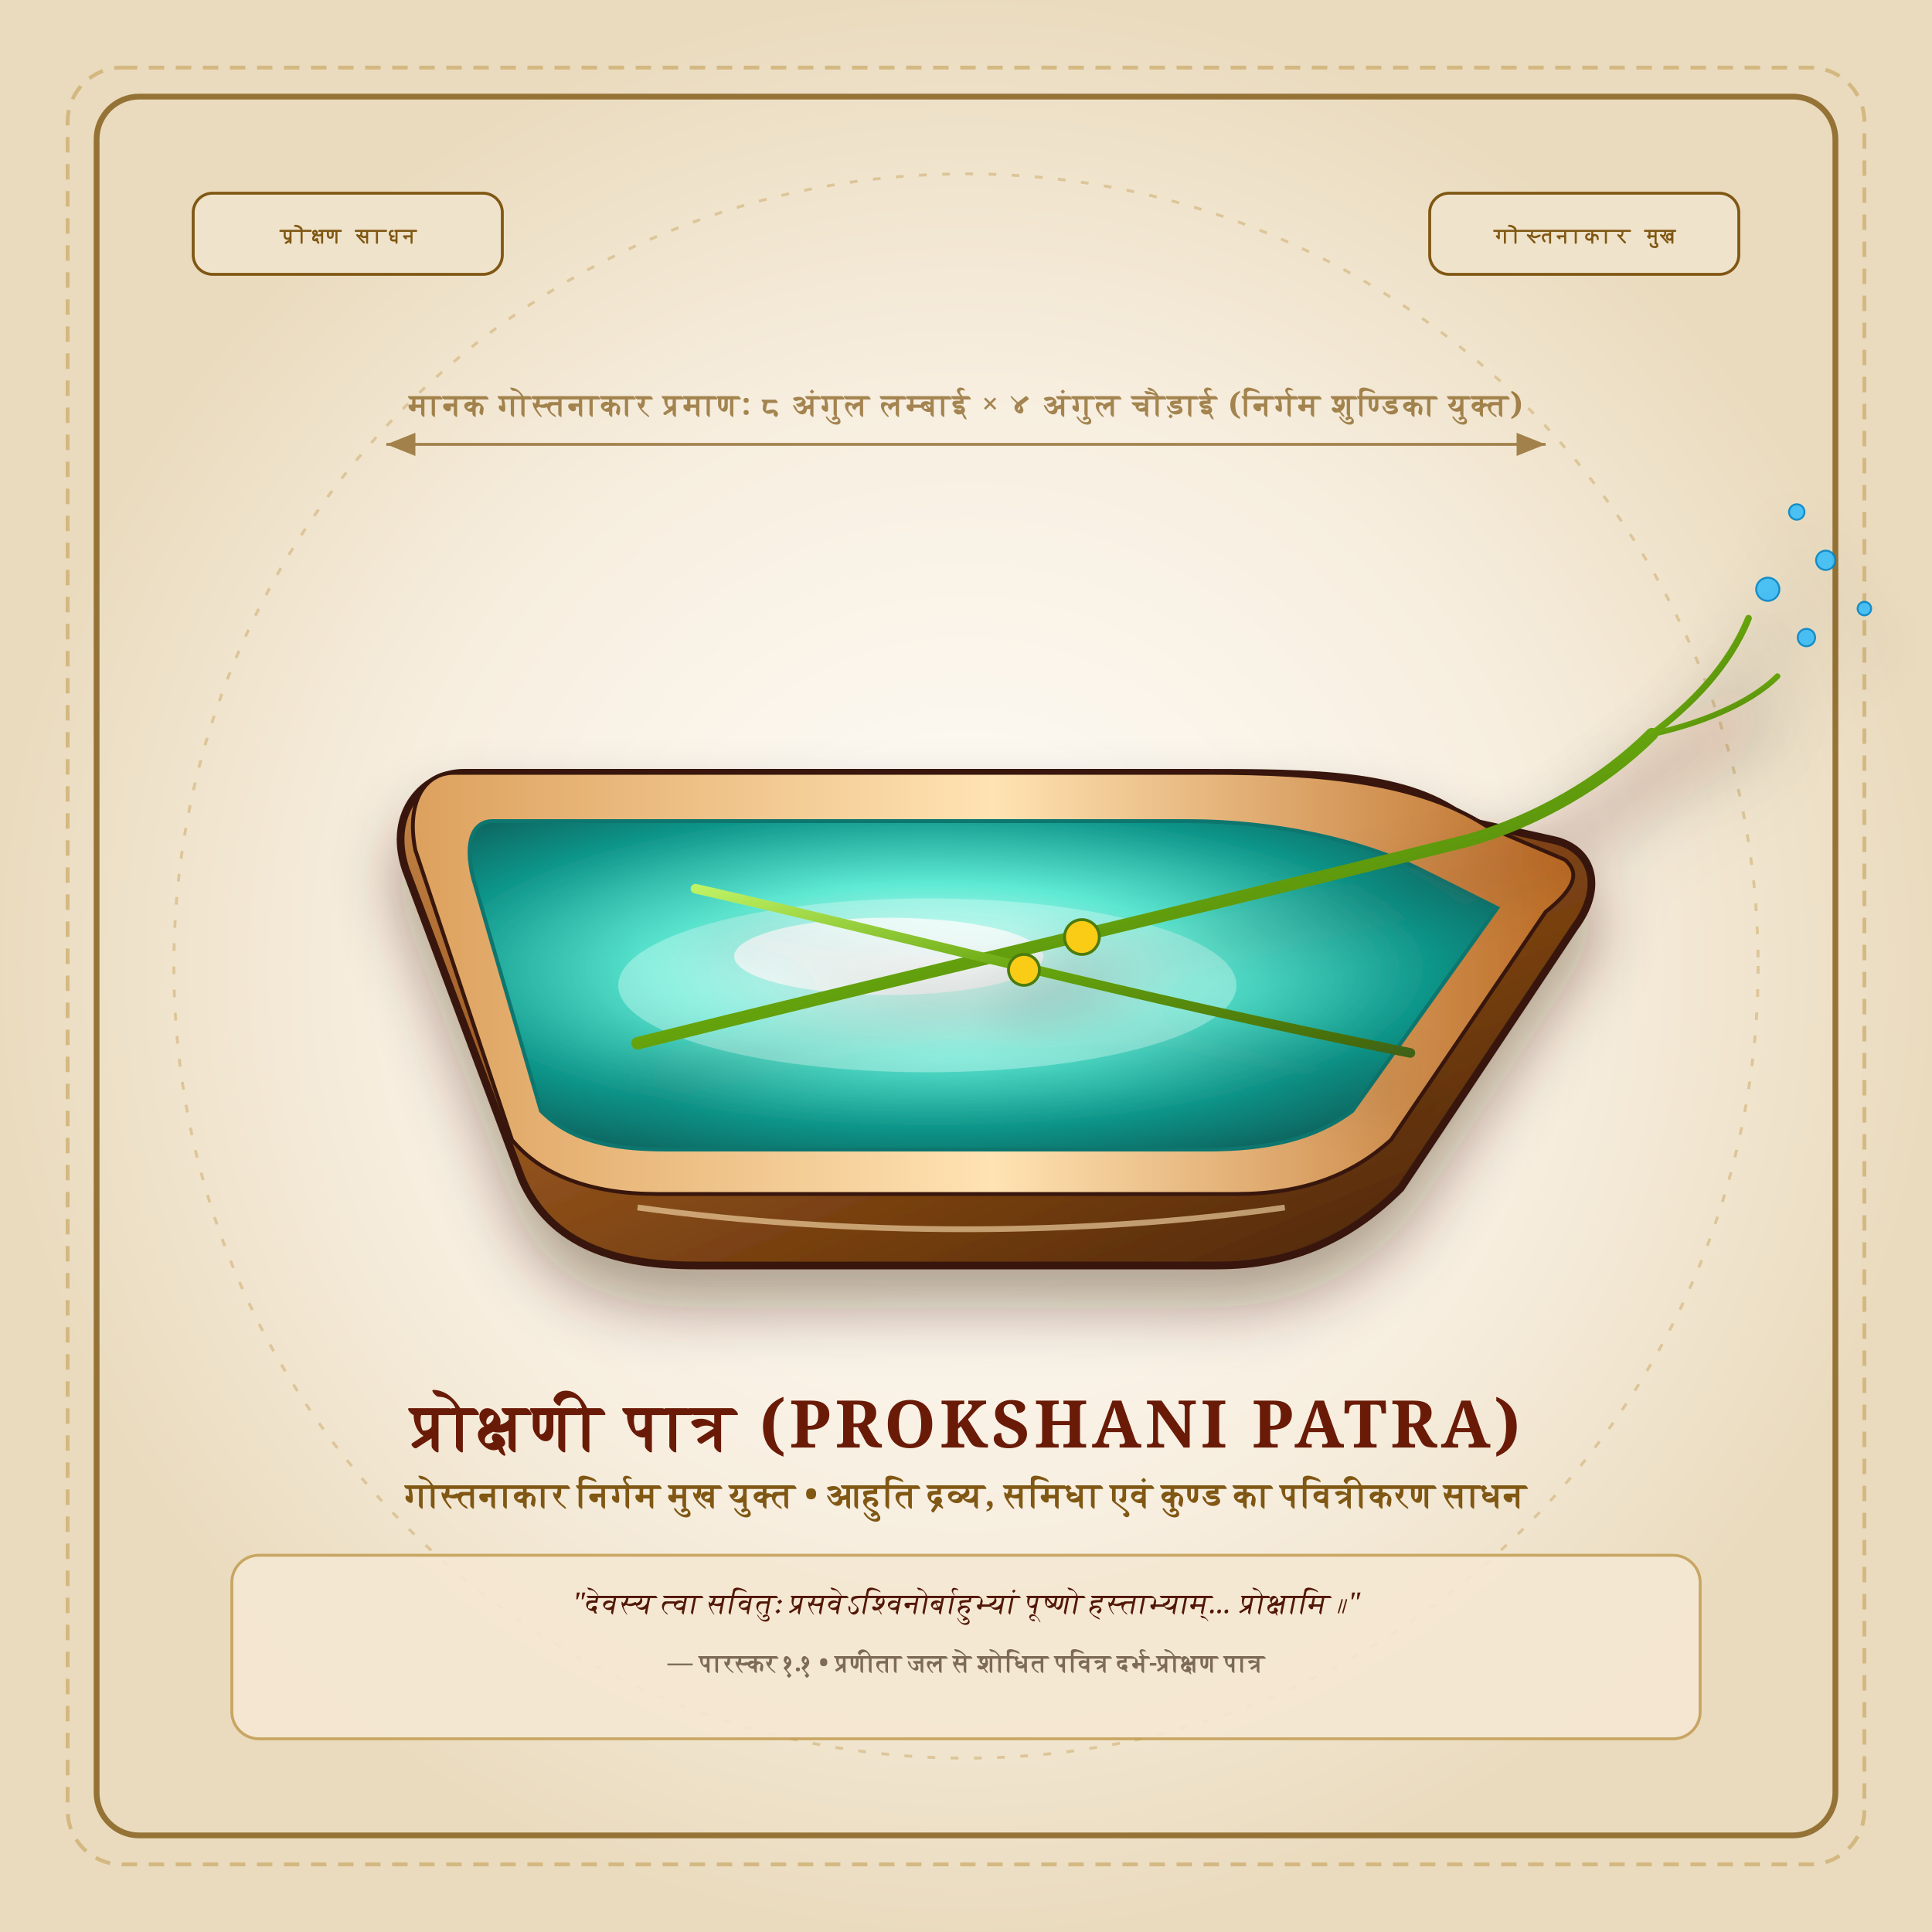
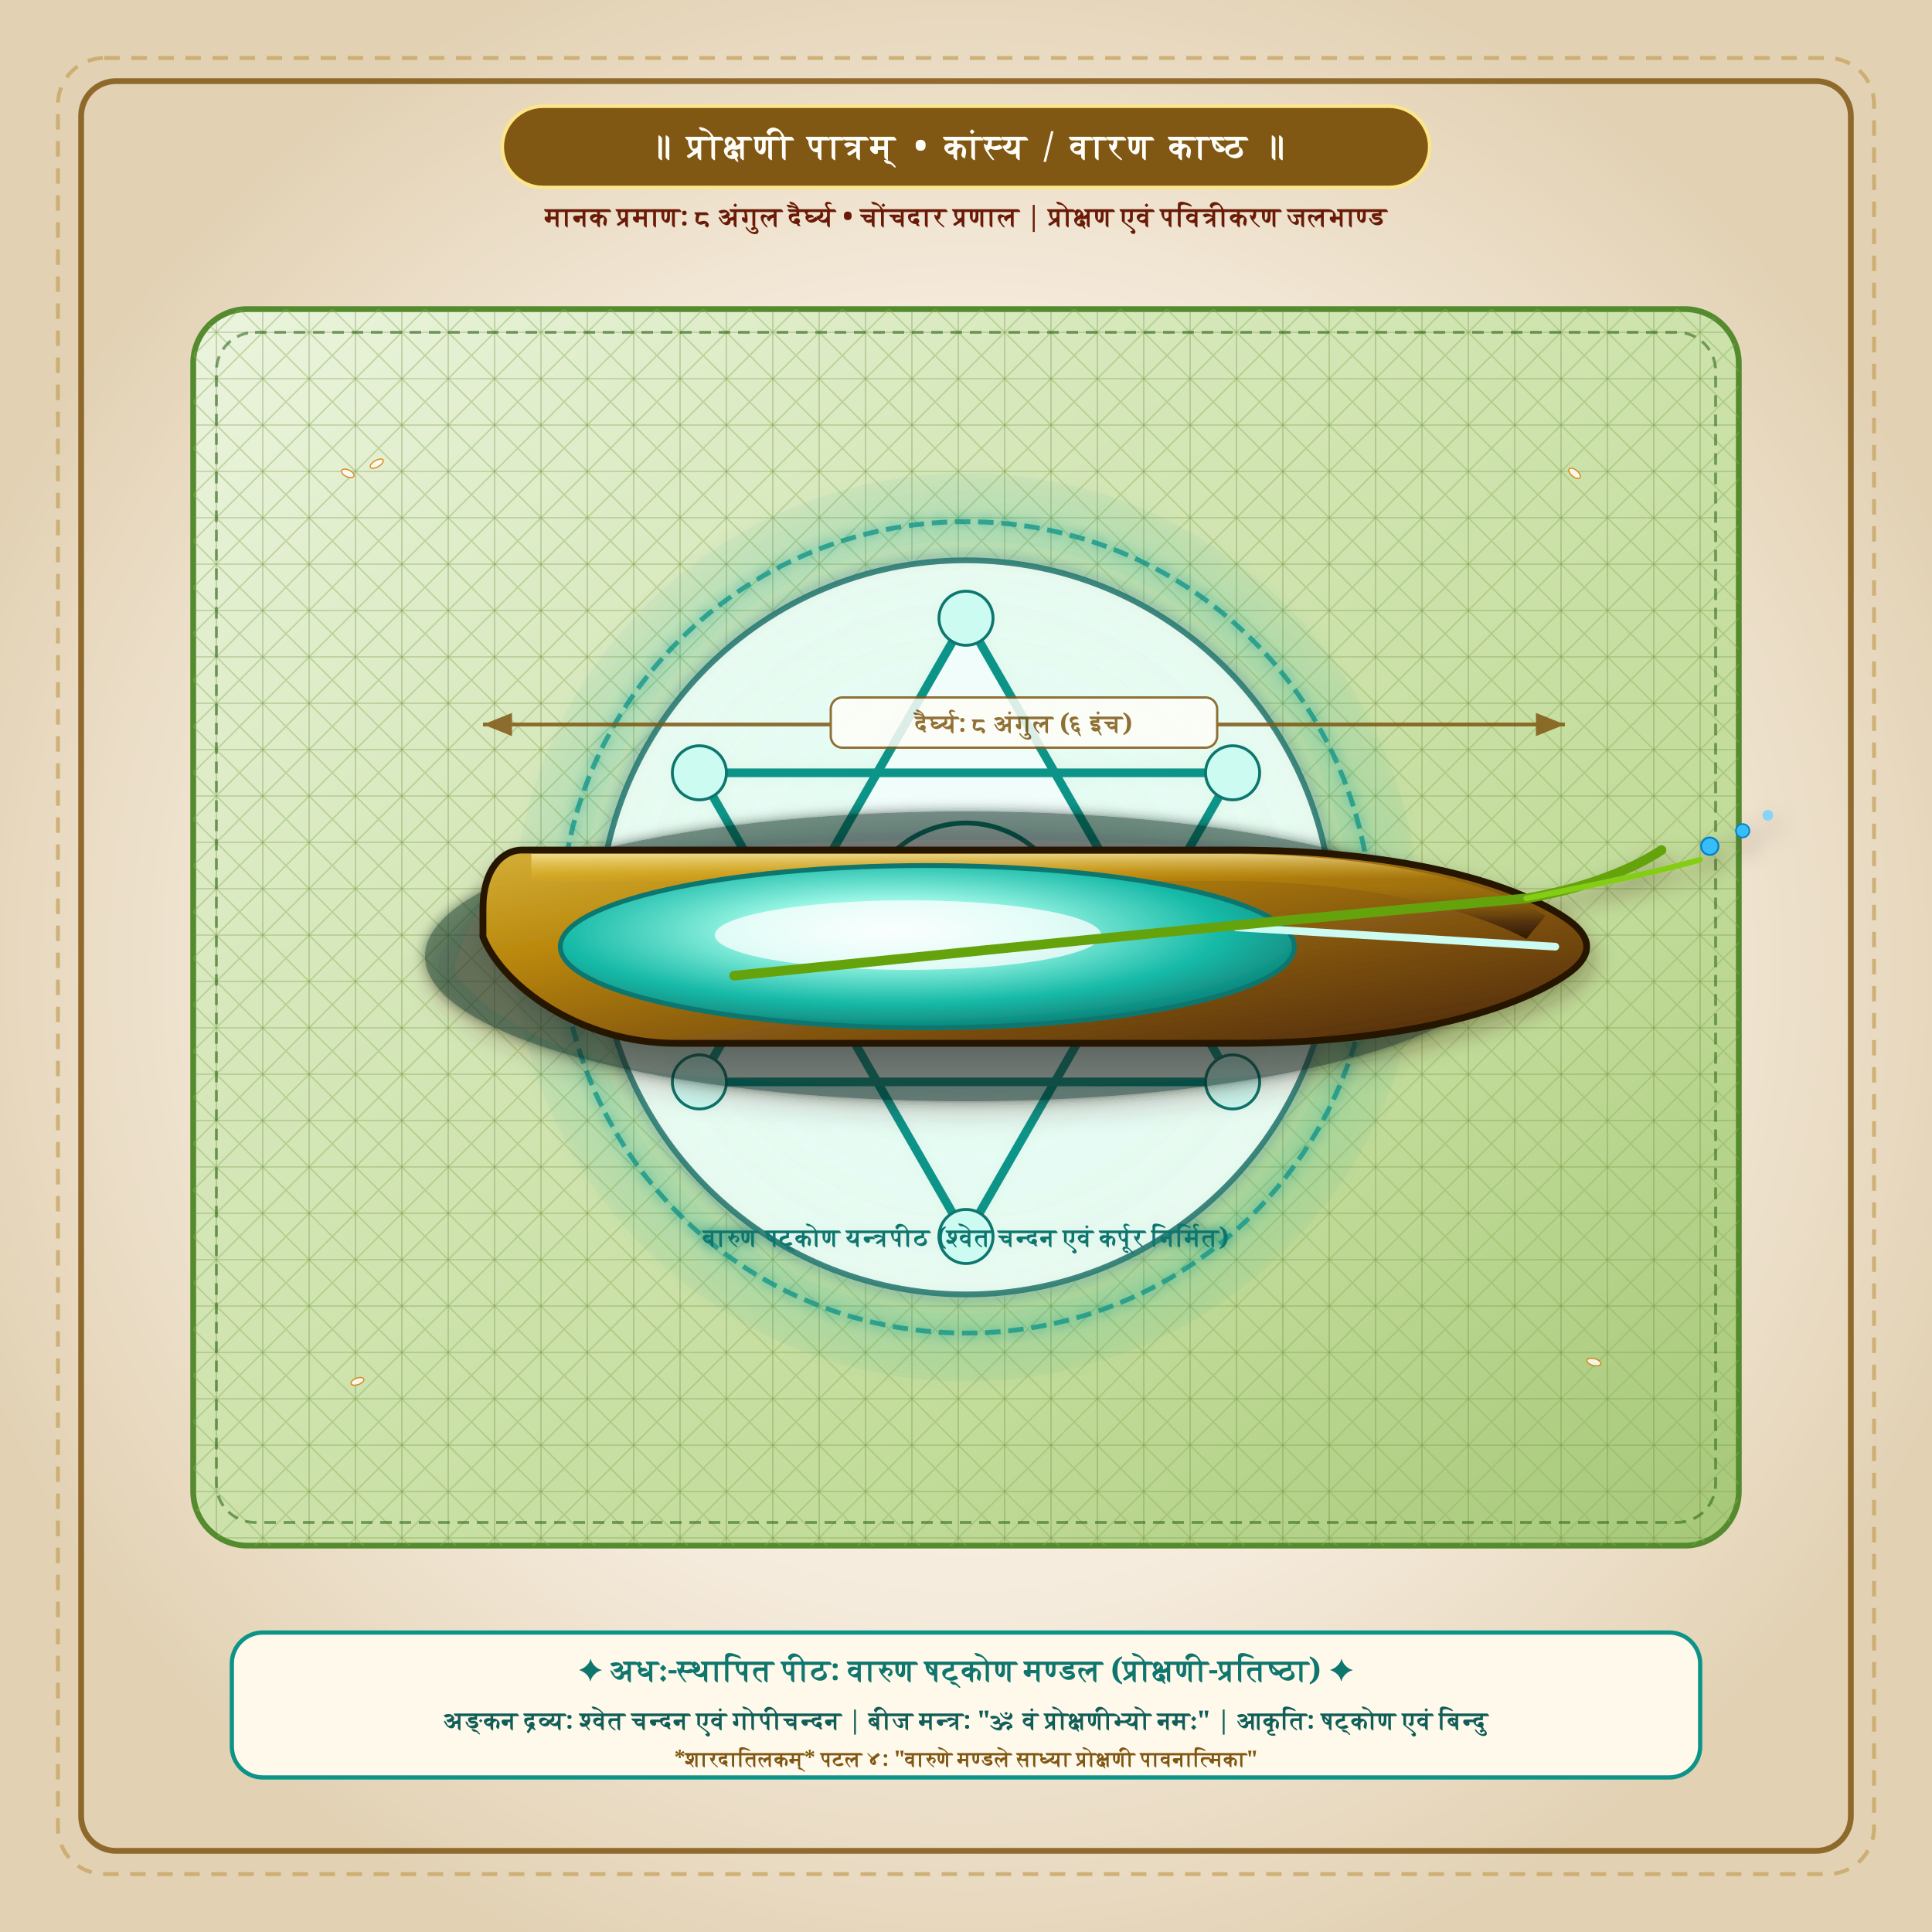
<svg xmlns="http://www.w3.org/2000/svg" viewBox="0 0 1000 1000" width="100%" height="100%">
  <defs>
-     <radialGradient id="bgGrad" cx="50%" cy="50%" r="50%">
-       <stop offset="0%" stop-color="#FFFDF9" />
-       <stop offset="60%" stop-color="#F7EEDF" />
-       <stop offset="100%" stop-color="#EADBBE" />
+     <radialGradient id="bgGrad" cx="50%" cy="50%" r="55%">
+       <stop offset="0%" stop-color="#FFFDF8" />
+       <stop offset="60%" stop-color="#F5EBDC" />
+       <stop offset="100%" stop-color="#E2D1B3" />
    </radialGradient>
-     <linearGradient id="bronzeAlloy" x1="0%" y1="0%" x2="100%" y2="100%">
-       <stop offset="0%" stop-color="#C58548" />
-       <stop offset="35%" stop-color="#9C5A23" />
-       <stop offset="70%" stop-color="#703B0D" />
-       <stop offset="100%" stop-color="#422003" />
+     <linearGradient id="kushaWeave" x1="0%" y1="0%" x2="100%" y2="100%">
+       <stop offset="0%" stop-color="#EBF4DE" />
+       <stop offset="30%" stop-color="#D7E8BC" />
+       <stop offset="70%" stop-color="#C2DC9A" />
+       <stop offset="100%" stop-color="#A6C878" />
    </linearGradient>
-     <linearGradient id="bronzeRim" x1="0%" y1="0%" x2="100%" y2="0%">
-       <stop offset="0%" stop-color="#DDA15E" />
-       <stop offset="50%" stop-color="#FFE3B3" />
-       <stop offset="100%" stop-color="#BC6C25" />
+     <pattern id="kushaPattern" width="24" height="24" patternUnits="userSpaceOnUse">
+       <path d="M 0,0 L 24,24 M 24,0 L 0,24" stroke="#8CAE5B" stroke-width="0.8" opacity="0.4" />
+       <line x1="0" y1="12" x2="24" y2="12" stroke="#6C8E3B" stroke-width="0.6" opacity="0.35" />
+       <line x1="12" y1="0" x2="12" y2="24" stroke="#5E7E2F" stroke-width="0.6" opacity="0.35" />
+     </pattern>
+     <radialGradient id="varunaHexAura" cx="50%" cy="50%" r="50%">
+       <stop offset="0%" stop-color="#CCFBF1" stop-opacity="0.9" />
+       <stop offset="50%" stop-color="#5EEAD4" stop-opacity="0.5" />
+       <stop offset="100%" stop-color="#0D9488" stop-opacity="0.08" />
+     </radialGradient>
+     <linearGradient id="sacredBronze" x1="0%" y1="0%" x2="100%" y2="100%">
+       <stop offset="0%" stop-color="#D4AF37" />
+       <stop offset="30%" stop-color="#B8860B" />
+       <stop offset="60%" stop-color="#855812" />
+       <stop offset="85%" stop-color="#603808" />
+       <stop offset="100%" stop-color="#3D2003" />
    </linearGradient>
-     <radialGradient id="prokshanaWater" cx="45%" cy="45%" r="65%">
+     <linearGradient id="bronzeSpecular" x1="0%" y1="0%" x2="0%" y2="100%">
+       <stop offset="0%" stop-color="#FFF9C4" stop-opacity="0.8" />
+       <stop offset="30%" stop-color="#EAB308" stop-opacity="0.2" />
+       <stop offset="80%" stop-color="#3D2003" stop-opacity="0.8" />
+       <stop offset="100%" stop-color="#1A0A01" stop-opacity="0.95" />
+     </linearGradient>
+     <radialGradient id="prokshaniWater" cx="45%" cy="40%" r="65%">
      <stop offset="0%" stop-color="#F0FDFA" />
-       <stop offset="40%" stop-color="#5EEAD4" />
-       <stop offset="75%" stop-color="#0D9488" />
-       <stop offset="100%" stop-color="#115E59" />
+       <stop offset="30%" stop-color="#99F6E4" />
+       <stop offset="70%" stop-color="#14B8A6" />
+       <stop offset="100%" stop-color="#0F766E" />
    </radialGradient>
-     <linearGradient id="kushaSprig" x1="0%" y1="0%" x2="100%" y2="100%">
-       <stop offset="0%" stop-color="#BEF264" />
-       <stop offset="50%" stop-color="#65A30D" />
-       <stop offset="100%" stop-color="#3F6212" />
-     </linearGradient>
-     <filter id="patraShadow" x="-20%" y="-20%" width="150%" height="150%">
-       <feDropShadow dx="0" dy="20" stdDeviation="16" flood-color="#381907" flood-opacity="0.38" />
+     <filter id="yantraGlowFilter" x="-20%" y="-20%" width="140%" height="140%">
+       <feGaussianBlur stdDeviation="3" result="blur" />
+       <feComposite in="SourceGraphic" in2="blur" operator="over" />
+     </filter>
+     <filter id="patraDeepShadow" x="-25%" y="-25%" width="150%" height="150%">
+       <feDropShadow dx="8" dy="24" stdDeviation="16" flood-color="#211004" flood-opacity="0.55" />
+       <feDropShadow dx="2" dy="6" stdDeviation="6" flood-color="#381D06" flood-opacity="0.35" />
    </filter>
  </defs>
  <rect width="1000" height="1000" fill="url(#bgGrad)" />
-   <rect x="35" y="35" width="930" height="930" rx="28" fill="none" stroke="#C5A059" stroke-width="2" stroke-dasharray="8 6" opacity="0.6" />
-   <rect x="50" y="50" width="900" height="900" rx="22" fill="none" stroke="#805713" stroke-width="3" opacity="0.8" />
-   <circle cx="500" cy="500" r="410" fill="none" stroke="#C5A059" stroke-width="1.5" stroke-dasharray="4 8" opacity="0.45" />
-   <g opacity="0.7">
-     <line x1="200" y1="230" x2="800" y2="230" stroke="#805713" stroke-width="1.5" />
-     <path d="M 200 230 L 215 224 L 215 236 Z" fill="#805713" />
-     <path d="M 800 230 L 785 224 L 785 236 Z" fill="#805713" />
-     <text x="500" y="215" font-family="'Cinzel', 'Noto Serif', serif" font-size="16" font-weight="bold" fill="#805713" text-anchor="middle" letter-spacing="1">
-       मानक गोस्तनाकार प्रमाण: ८ अंगुल लम्बाई × ४ अंगुल चौड़ाई (निर्गम शुण्डिका युक्त)
+   <rect x="30" y="30" width="940" height="940" rx="24" fill="none" stroke="#C5A059" stroke-width="2" stroke-dasharray="8 6" opacity="0.7" />
+   <rect x="42" y="42" width="916" height="916" rx="18" fill="none" stroke="#805713" stroke-width="3" opacity="0.85" />
+   <g transform="translate(500, 85)" text-anchor="middle">
+     <rect x="-240" y="-30" width="480" height="42" rx="21" fill="#805713" stroke="#FDE68A" stroke-width="1.8" />
+     <text y="-3" font-family="'Cinzel', 'Noto Serif', serif" font-size="18" font-weight="900" fill="#FFFDF8" letter-spacing="2">
+       ॥ प्रोक्षणी पात्रम् • कांस्य / वारण काष्ठ ॥
+     </text>
+     <text y="32" font-family="'Noto Serif', serif" font-size="14" font-weight="bold" fill="#6A1B07">
+       मानक प्रमाण: ८ अंगुल दैर्घ्य • चोंचदार प्रणाल | प्रोक्षण एवं पवित्रीकरण जलभाण्ड
    </text>
  </g>
-   <g filter="url(#patraShadow)">
-     <path d="M 240 400              C 220 400, 200 420, 210 450              L 270 610              C 285 645, 320 655, 360 655              L 630 655              C 670 655, 700 640, 725 615              L 815 480              C 830 460, 825 440, 805 435              L 760 425              C 730 400, 680 400, 620 400              Z" fill="url(#bronzeAlloy)" stroke="#381907" stroke-width="4" />
-     <path d="M 330 625 C 440 640, 560 640, 665 625" stroke="#FFE3B3" stroke-width="3" fill="none" opacity="0.6" />
-     <path d="M 285 530 C 440 550, 580 550, 745 510" stroke="#4A2508" stroke-width="2.5" fill="none" opacity="0.8" />
-     <path d="M 235 400               L 625 400               C 685 400, 735 405, 770 428              L 810 445              C 818 452, 815 460, 800 472              L 720 590              C 700 608, 675 618, 640 618              L 340 618              C 305 618, 280 608, 265 590              L 215 440              C 210 415, 220 400, 235 400              Z" fill="url(#bronzeRim)" stroke="#381907" stroke-width="2" />
-     <path d="M 255 425              L 615 425              C 660 425, 705 435, 735 450              L 775 470              L 700 575              C 680 590, 655 595, 625 595              L 345 595              C 315 595, 295 590, 280 575              L 245 455              C 240 435, 245 425, 255 425              Z" fill="url(#prokshanaWater)" stroke="#0F766E" stroke-width="2" />
-     <ellipse cx="480" cy="510" rx="160" ry="45" fill="#CCFBF1" opacity="0.45" />
-     <ellipse cx="460" cy="495" rx="80" ry="20" fill="#FFFFFF" opacity="0.75" />
-     <g filter="url(#patraShadow)">
-       <path d="M 330 540 C 450 510, 580 480, 760 435 C 795 425, 830 405, 855 380" stroke="url(#kushaSprig)" stroke-width="6.5" stroke-linecap="round" fill="none" />
-       <circle cx="560" cy="485" r="9" fill="#FACC15" stroke="#4D7C0F" stroke-width="1.5" />
-       <path d="M 855 380 C 875 365, 895 345, 905 320" stroke="url(#kushaSprig)" stroke-width="3.5" fill="none" stroke-linecap="round" />
-       <path d="M 855 380 C 878 375, 905 365, 920 350" stroke="url(#kushaSprig)" stroke-width="3" fill="none" stroke-linecap="round" />
-       <path d="M 360 460 C 470 485, 580 515, 730 545" stroke="url(#kushaSprig)" stroke-width="5" stroke-linecap="round" fill="none" />
-       <circle cx="530" cy="502" r="8" fill="#FACC15" stroke="#4D7C0F" stroke-width="1.5" />
+   <g transform="translate(100, 160)">
+     <rect x="0" y="0" width="800" height="640" rx="28" fill="url(#kushaWeave)" stroke="#558B2F" stroke-width="3" />
+     <rect x="0" y="0" width="800" height="640" rx="28" fill="url(#kushaPattern)" />
+     <rect x="12" y="12" width="776" height="616" rx="20" fill="none" stroke="#33691E" stroke-width="1.5" stroke-dasharray="6 4" opacity="0.6" />
+     <g fill="#FFFDF5" stroke="#D97706" stroke-width="0.6" opacity="0.85">
+       <ellipse cx="80" cy="85" rx="3.5" ry="1.8" transform="rotate(25 80 85)" />
+       <ellipse cx="95" cy="80" rx="3.8" ry="1.7" transform="rotate(-30 95 80)" />
+       <ellipse cx="715" cy="85" rx="3.6" ry="1.8" transform="rotate(40 715 85)" />
+       <ellipse cx="725" cy="545" rx="3.7" ry="1.8" transform="rotate(15 725 545)" />
+       <ellipse cx="85" cy="555" rx="3.5" ry="1.7" transform="rotate(-20 85 555)" />
    </g>
-     <g fill="#38BDF8" stroke="#0284C7" stroke-width="1" opacity="0.9">
-       <circle cx="915" cy="305" r="6" />
-       <circle cx="935" cy="330" r="4.5" />
-       <circle cx="945" cy="290" r="5" />
-       <circle cx="965" cy="315" r="3.5" />
-       <circle cx="930" cy="265" r="4" />
+     <g id="underlying-yantra-prokshani" transform="translate(400, 320)" filter="url(#yantraGlowFilter)">
+       <circle cx="0" cy="0" r="235" fill="url(#varunaHexAura)" opacity="0.45" />
+       <circle cx="0" cy="0" r="210" fill="none" stroke="#0D9488" stroke-width="2.5" stroke-dasharray="8 4" opacity="0.75" />
+       <circle cx="0" cy="0" r="190" fill="#ECFDF5" stroke="#0F766E" stroke-width="3" opacity="0.85" />
+       <polygon points="0,-160 138,80 -138,80" fill="#F0FDFA" stroke="#0D9488" stroke-width="4.5" />
+       <polygon points="0,160 138,-80 -138,-80" fill="none" stroke="#0D9488" stroke-width="4.5" />
+       <g fill="#CCFBF1" stroke="#0F766E" stroke-width="1.5">
+         <circle cx="0" cy="-160" r="14" />
+         <circle cx="0" cy="160" r="14" />
+         <circle cx="138" cy="80" r="14" />
+         <circle cx="-138" cy="80" r="14" />
+         <circle cx="138" cy="-80" r="14" />
+         <circle cx="-138" cy="-80" r="14" />
+       </g>
+       <circle cx="0" cy="0" r="54" fill="#FFFFFF" stroke="#0F766E" stroke-width="2.5" />
+       <text x="0" y="12" font-family="'Noto Serif', serif" font-size="36" font-weight="900" fill="#0F766E" text-anchor="middle" letter-spacing="1">
+         वं
+       </text>
+       <text x="0" y="165" font-family="'Noto Serif', serif" font-size="13" font-weight="900" fill="#0F766E" text-anchor="middle">
+         वारुण षट्कोण यन्त्रपीठ (श्वेत चन्दन एवं कर्पूर निर्मित)
+       </text>
+     </g>
+     <g id="prokshani-vessel" filter="url(#patraDeepShadow)">
+       <ellipse cx="400" cy="335" rx="280" ry="75" fill="#051C17" opacity="0.5" filter="url(#yantraGlowFilter)" />
+       <path d="M 170,280                 L 540,280                 C 620,280, 680,295, 710,315                C 725,325, 725,335, 710,345                C 680,365, 620,380, 540,380                L 250,380                C 200,380, 160,350, 150,325                L 150,310                C 150,290, 160,280, 170,280                Z" fill="url(#sacredBronze)" stroke="#261403" stroke-width="3.5" />
+       <path d="M 175,282 L 535,282 C 610,282, 670,296, 700,314 L 690,326 C 660,310, 605,296, 535,296 L 175,296 Z" fill="url(#bronzeSpecular)" opacity="0.8" />
+       <ellipse cx="380" cy="330" rx="190" ry="42" fill="url(#prokshaniWater)" stroke="#0F766E" stroke-width="2.5" />
+       <ellipse cx="370" cy="324" rx="100" ry="18" fill="#FFFFFF" opacity="0.75" />
+       <path d="M 540,320 L 705,330" stroke="#CCFBF1" stroke-width="4" stroke-linecap="round" />
+       <path d="M 280,345 C 380,335, 520,320, 690,305 C 720,300, 745,290, 760,280" stroke="#65A30D" stroke-width="5" stroke-linecap="round" fill="none" />
+       <path d="M 690,305 C 725,298, 755,292, 780,285" stroke="#84CC16" stroke-width="3" fill="none" stroke-linecap="round" />
+       <circle cx="785" cy="278" r="4.5" fill="#38BDF8" stroke="#0284C7" stroke-width="1" />
+       <circle cx="802" cy="270" r="3.5" fill="#38BDF8" stroke="#0284C7" stroke-width="0.8" />
+       <circle cx="815" cy="262" r="2.8" fill="#7DD3FC" opacity="0.9" />
+     </g>
+     <g opacity="0.85">
+       <line x1="150" y1="215" x2="710" y2="215" stroke="#805713" stroke-width="2" />
+       <polygon points="150,215 165,209 165,221" fill="#805713" />
+       <polygon points="710,215 695,209 695,221" fill="#805713" />
+       <rect x="330" y="201" width="200" height="26" rx="6" fill="#FFFDF8" stroke="#805713" stroke-width="1.2" />
+       <text x="430" y="219" font-family="'Cinzel', 'Noto Serif', serif" font-size="13" font-weight="900" fill="#805713" text-anchor="middle">
+         दैर्घ्य: ८ अंगुल (६ इंच)
+       </text>
    </g>
  </g>
-   <g transform="translate(500, 750)" text-anchor="middle">
-     <text y="0" font-family="'Cinzel', 'Noto Serif', serif" font-size="34" font-weight="900" fill="#6A1B07" letter-spacing="2">
-       प्रोक्षणी पात्र (PROKSHANI PATRA)
+   <g transform="translate(500, 890)" text-anchor="middle">
+     <rect x="-380" y="-45" width="760" height="75" rx="16" fill="#FFF9EB" stroke="#0D9488" stroke-width="2.2" />
+     <text y="-20" font-family="'Noto Serif', serif" font-size="16" font-weight="900" fill="#0F766E">
+       ✦ अधः-स्थापित पीठ: वारुण षट्कोण मण्डल (प्रोक्षणी-प्रतिष्ठा) ✦
    </text>
-     <text y="30" font-family="'Noto Serif', serif" font-size="18" font-weight="bold" fill="#805713">
-       गोस्तनाकार निर्गम मुख युक्त • आहुति द्रव्य, समिधा एवं कुण्ड का पवित्रीकरण साधन
+     <text y="5" font-family="'Noto Serif', serif" font-size="13" font-weight="bold" fill="#115E59">
+       अङ्कन द्रव्य: श्वेत चन्दन एवं गोपीचन्दन | बीज मन्त्र: "ॐ वं प्रोक्षणीभ्यो नमः" | आकृति: षट्कोण एवं बिन्दु
    </text>
-     <rect x="-380" y="55" width="760" height="95" rx="14" fill="#F5E8D3" stroke="#C5A059" stroke-width="1.5" opacity="0.9" />
-     <text y="85" font-family="'Noto Serif', serif" font-size="15" font-style="italic" fill="#521706">
-       "देवस्य त्वा सवितुः प्रसवेऽश्विनोर्बाहुभ्यां पूष्णो हस्ताभ्याम्... प्रोक्षामि ॥"
-     </text>
-     <text y="115" font-family="'Noto Serif', serif" font-size="13" font-weight="600" fill="#7D6B57">
-       — पारस्कर १.१ • प्रणीता जल से शोधित पवित्र दर्भ-प्रोक्षण पात्र
-     </text>
-   </g>
-   <g transform="translate(100, 100)">
-     <rect x="0" y="0" width="160" height="42" rx="10" fill="#EFE3CB" stroke="#805713" stroke-width="1.5" />
-     <text x="80" y="26" font-family="monospace" font-size="13" font-weight="bold" fill="#805713" text-anchor="middle">
-       प्रोक्षण साधन
-     </text>
-   </g>
-   <g transform="translate(740, 100)">
-     <rect x="0" y="0" width="160" height="42" rx="10" fill="#EFE3CB" stroke="#805713" stroke-width="1.5" />
-     <text x="80" y="26" font-family="monospace" font-size="13" font-weight="bold" fill="#805713" text-anchor="middle">
-       गोस्तनाकार मुख
+     <text y="24" font-family="'Noto Serif', serif" font-size="11" font-weight="bold" fill="#805713">
+       *शारदातिलकम्* पटल ४: "वारुणे मण्डले साध्या प्रोक्षणी पावनात्मिका"
    </text>
  </g>
</svg>
